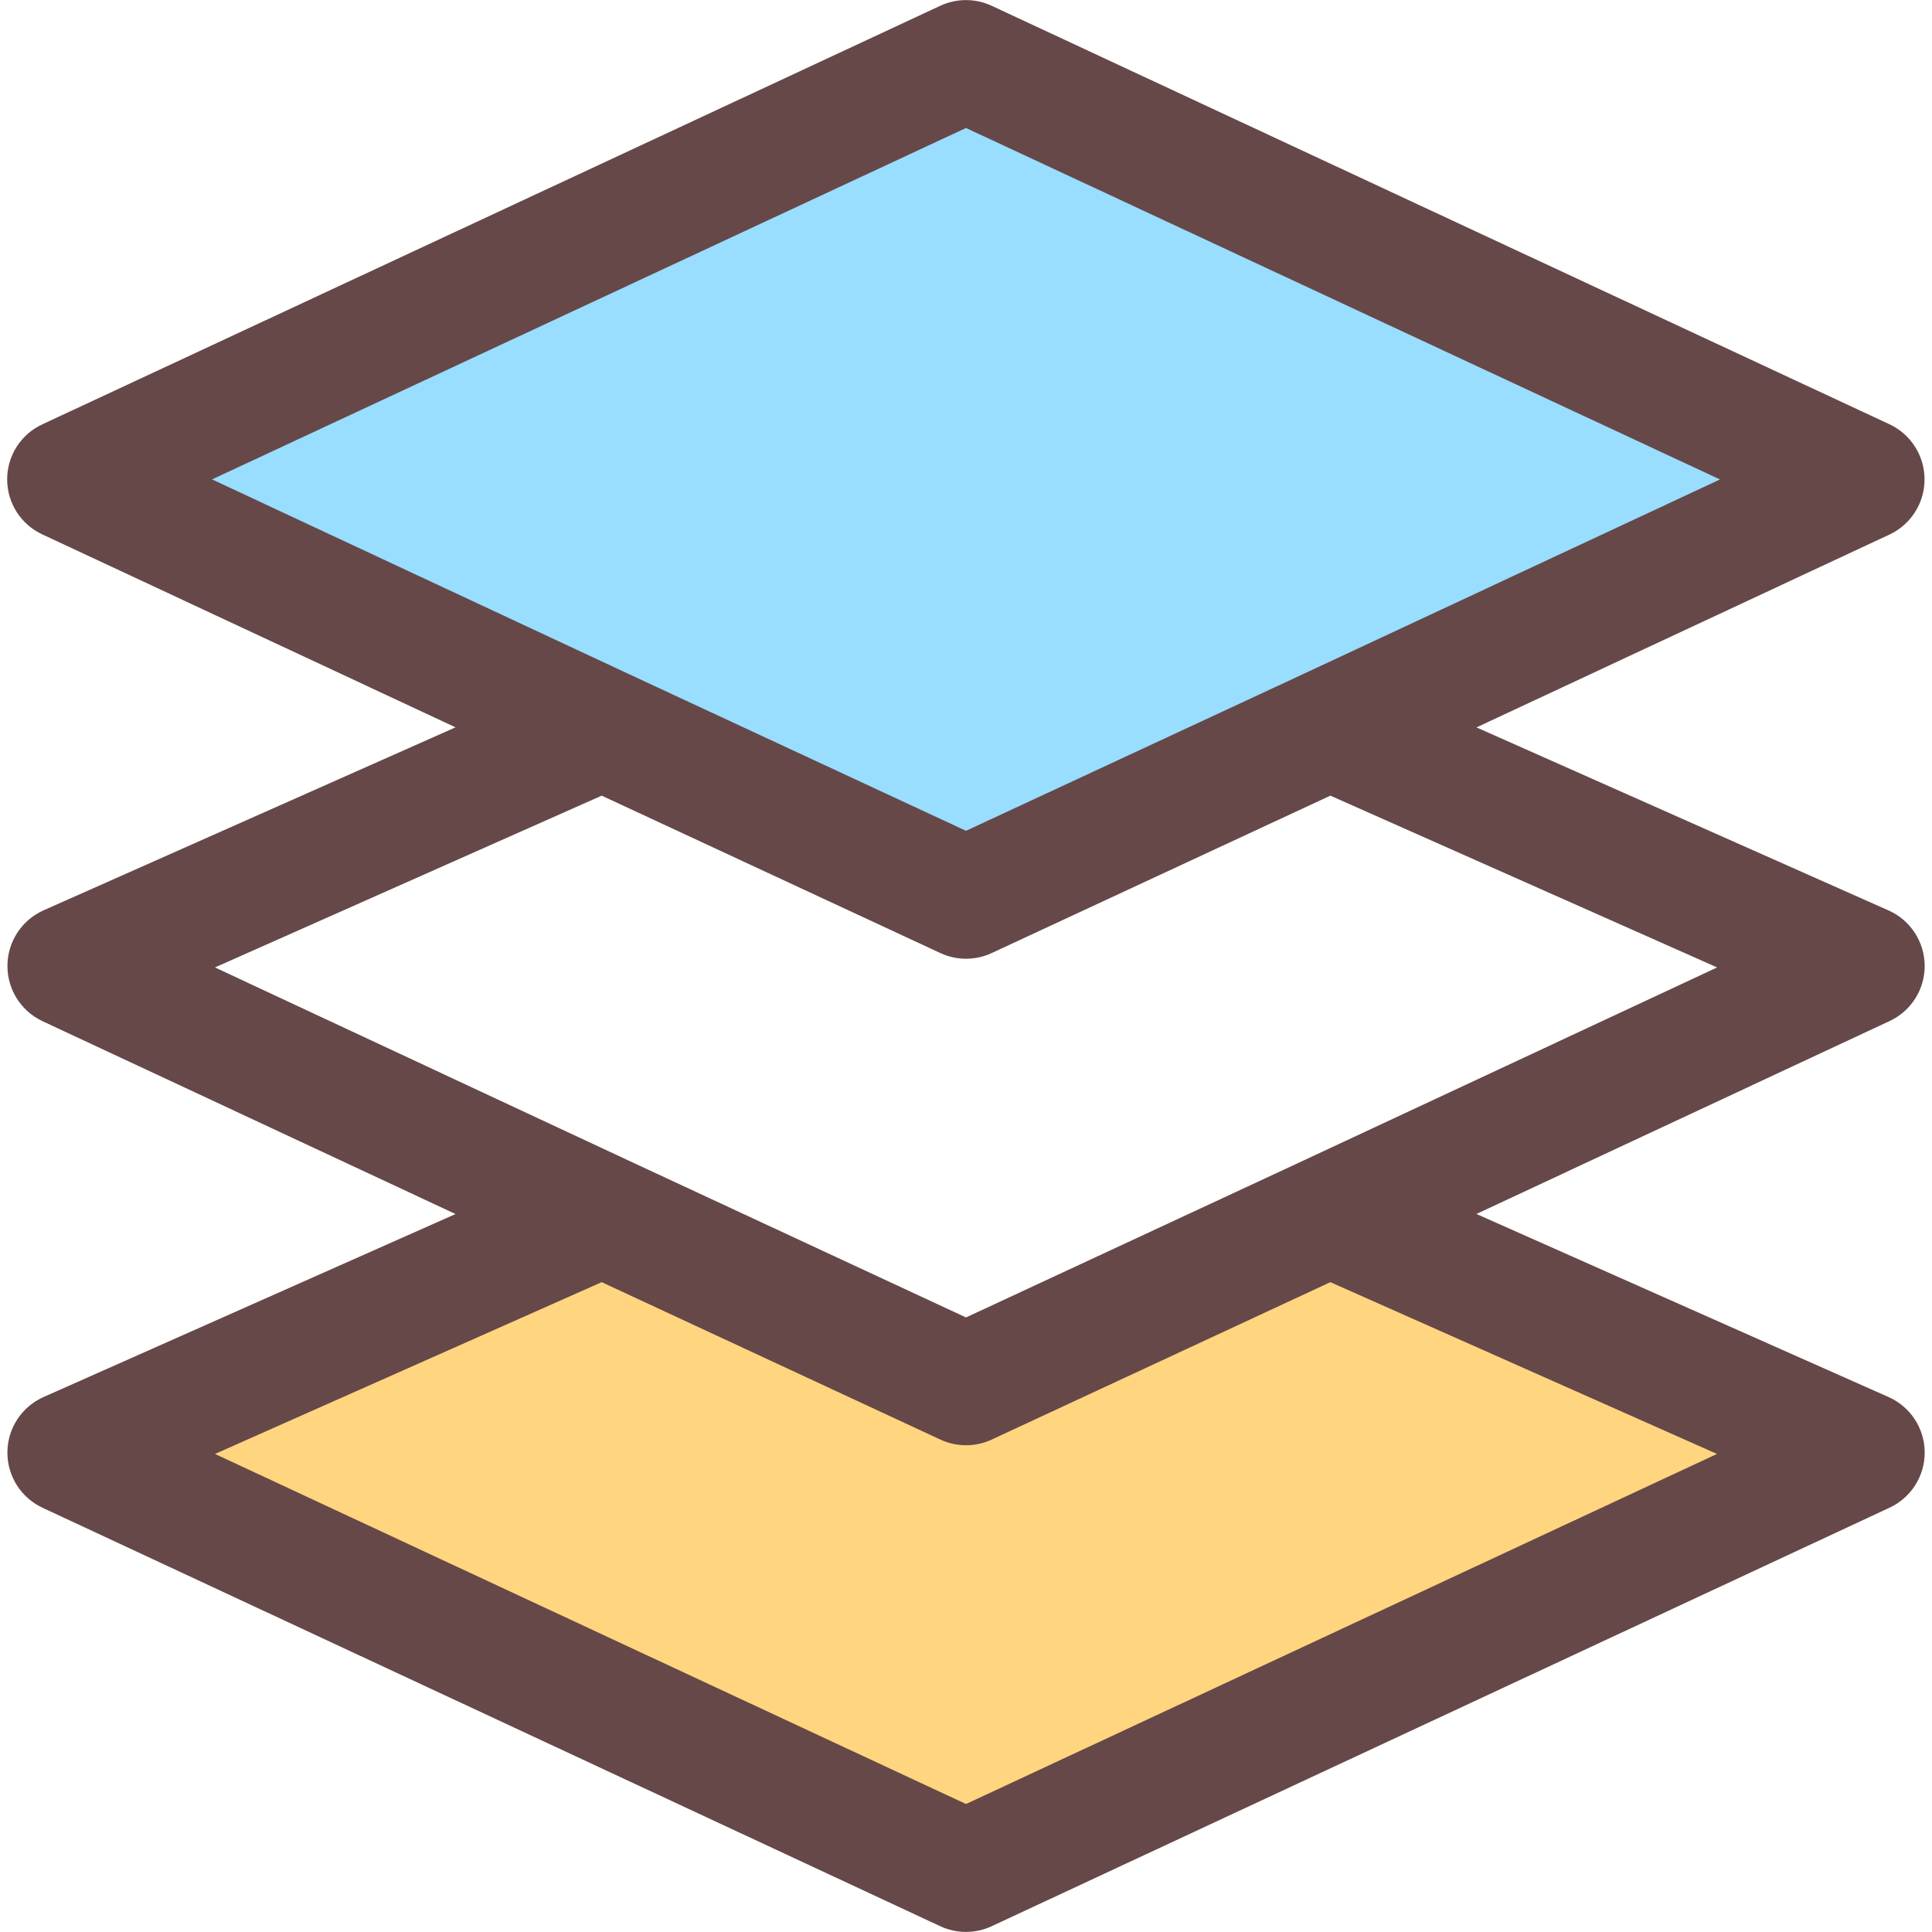
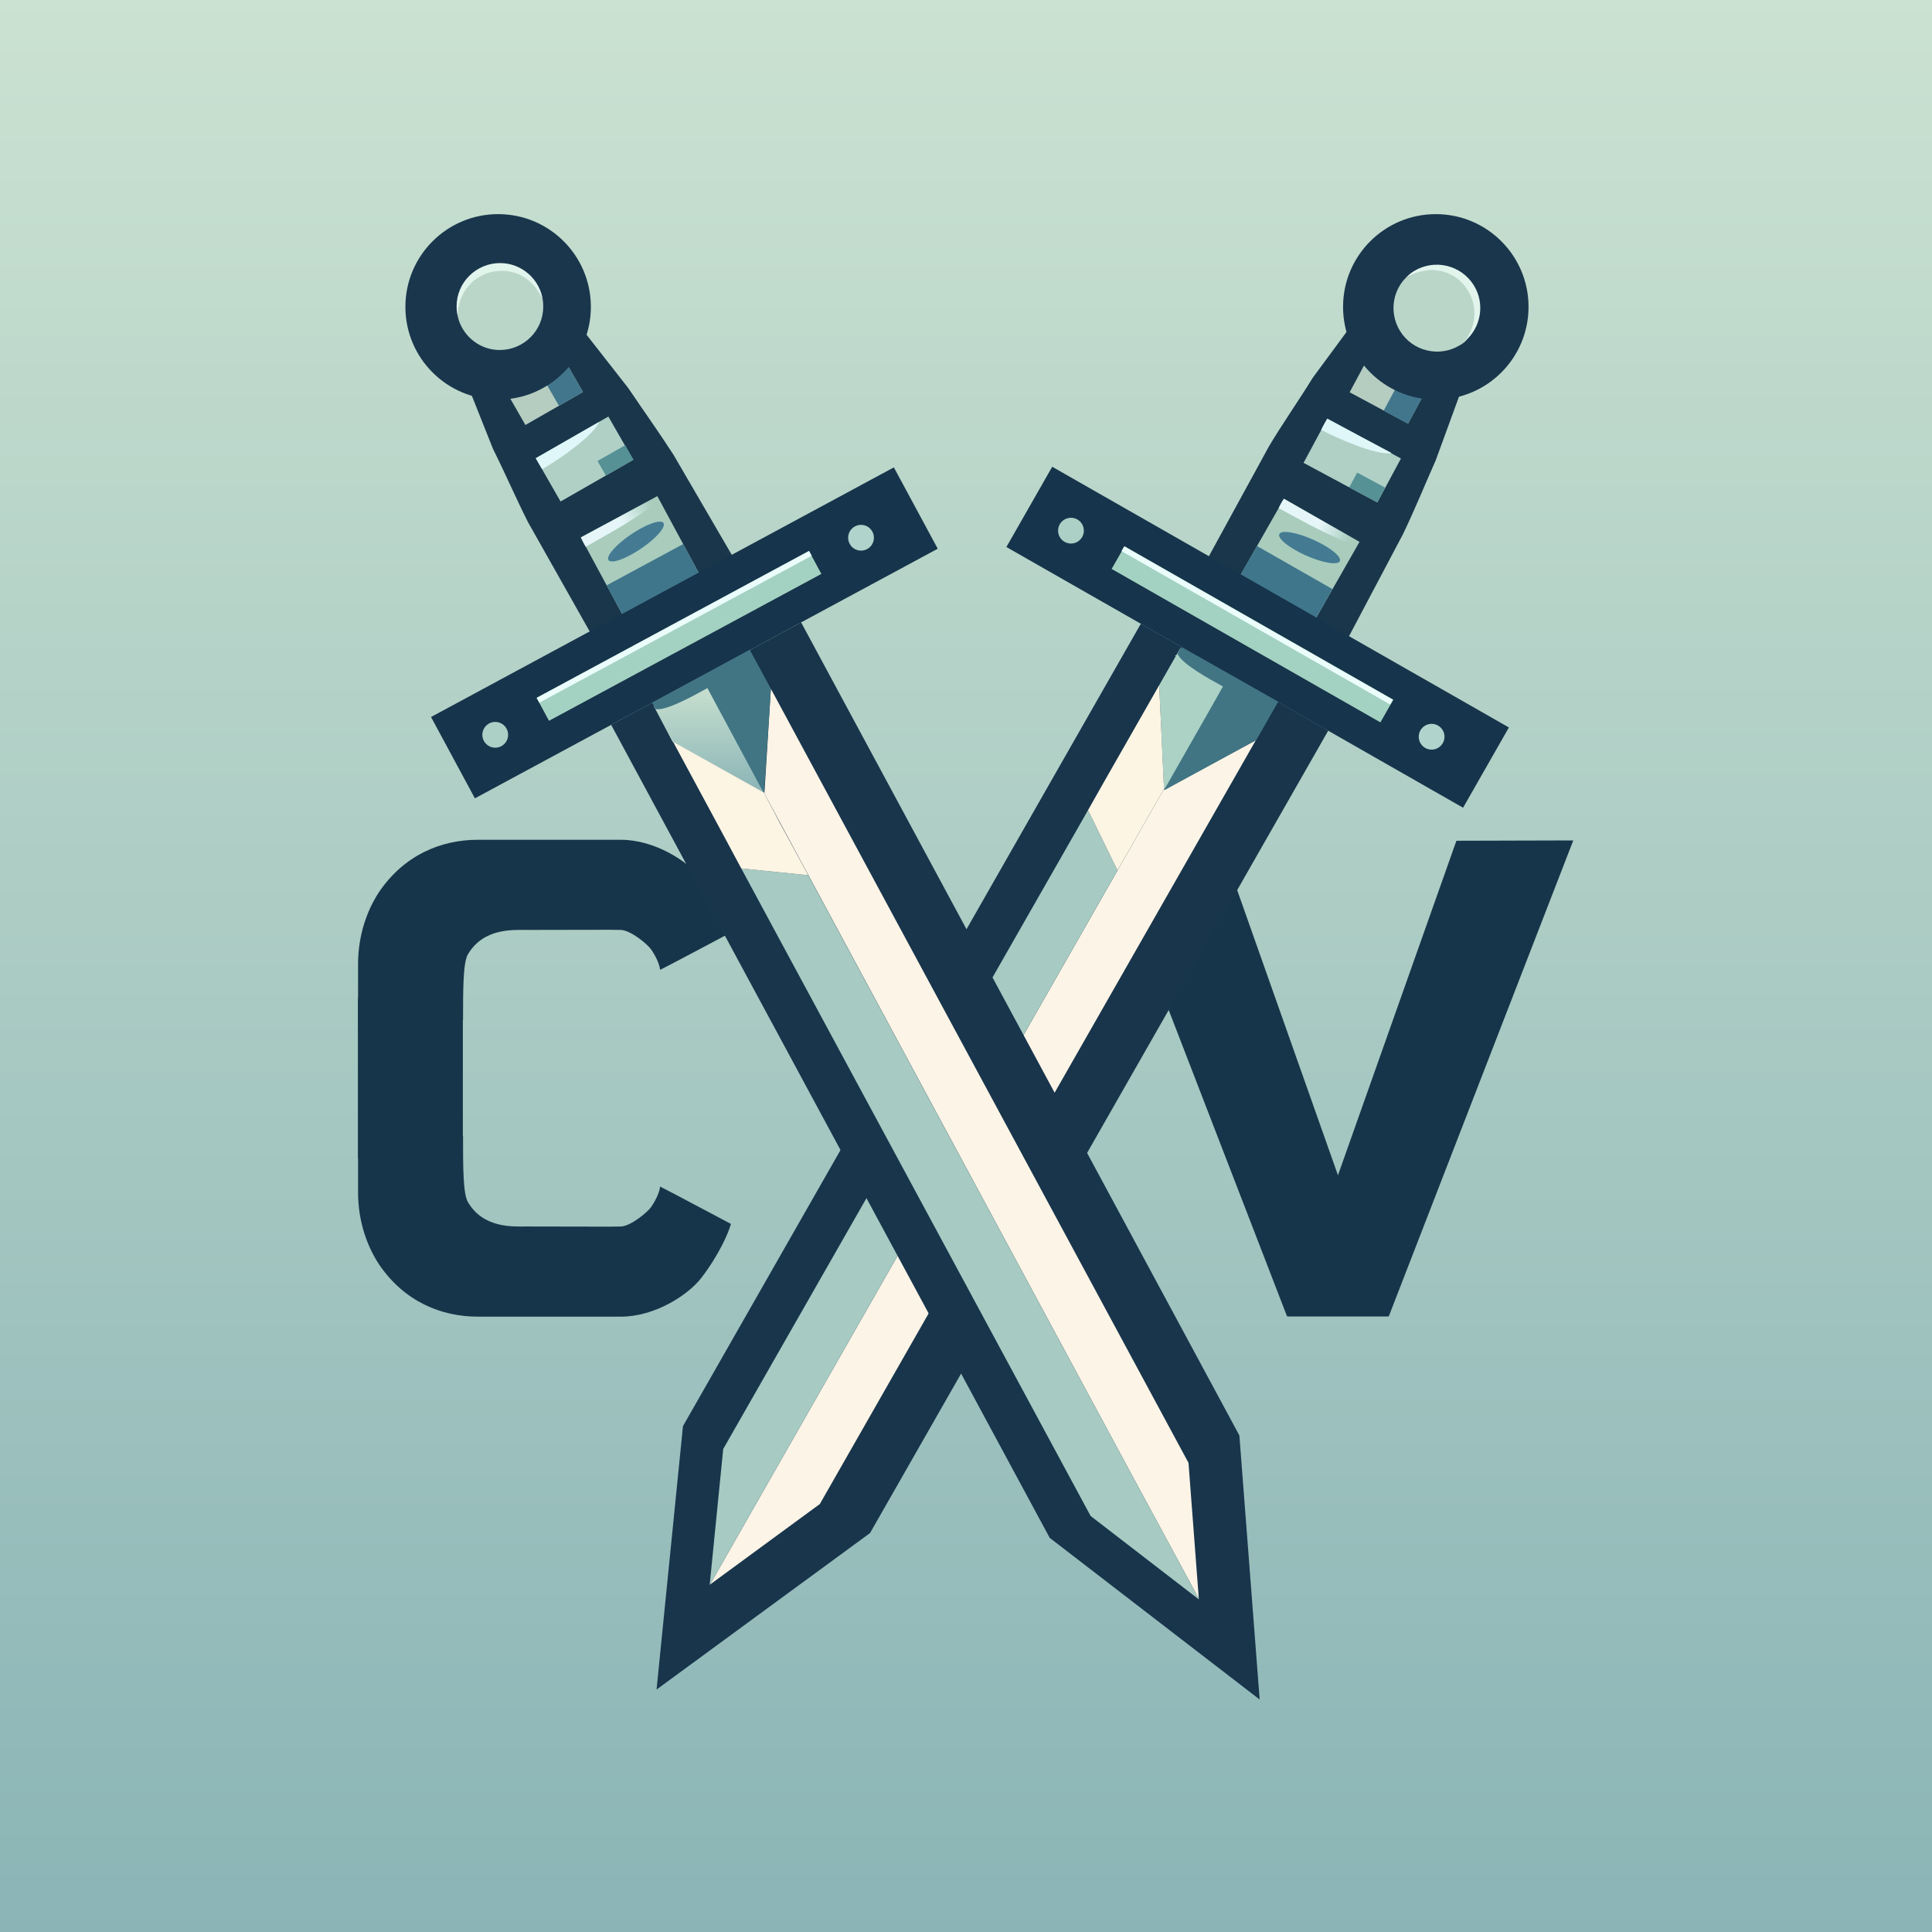
- <svg xmlns="http://www.w3.org/2000/svg" width="32" height="32" viewBox="0 0 31.52 31.761">
-   <path fill="#9df" d="M30.52 7.88l-8.78 4.1-.22-.1-5.76 2.88L10 11.88l-.22.1L1 7.88 15.76 1z" />
-   <path fill="#ffd580" d="M15.76 22.76l-5.98-2.78L1 23.88l14.76 6.88 14.76-6.88-8.78-3.9z" />
-   <path d="M31.52 15.871a1 1 0 00-.594-.904l-6.774-3.009 6.791-3.171a1.001 1.001 0 00-.001-1.812L16.182.095a.999.999 0 00-.845 0L.577 6.975a.997.997 0 000 1.811l6.791 3.171-6.774 3.009a1.002 1.002 0 00-.017 1.821l6.791 3.171-6.774 3.009a1 1 0 00-.017 1.819l14.76 6.88a.999.999 0 00.845 0l14.76-6.88a.999.999 0 00-.017-1.82l-6.774-3.009 6.791-3.171a.997.997 0 00.578-.915zM3.365 7.881L15.76 2.104l12.395 5.778-6.836 3.192-5.451 2.534-.108.05-.108-.05-5.451-2.534-6.836-3.193zm24.741 16.021L15.76 29.657 3.414 23.902l6.357-2.824 5.568 2.588c.266.124.577.124.843 0l5.568-2.588 6.356 2.824zm-6.788-4.828l-5.558 2.584-5.558-2.584-6.789-3.17 6.358-2.824 5.568 2.588c.266.124.577.124.843 0l5.568-2.588 6.358 2.824-6.79 3.17z" fill="#664848" />
+ <svg xmlns="http://www.w3.org/2000/svg" version="1.1" id="Layer_1" x="0px" y="0px" viewBox="0 0 60 60" style="enable-background:new 0 0 60 60;" xml:space="preserve">
+   <style type="text/css">
+ 	.st0{fill:url(#SVGID_1_);}
+ 	.st1{fill:#17354A;}
+ 	.st2{fill:#18354C;}
+ 	.st3{fill:#1A364B;}
+ 	.st4{fill:#A9CCBD;}
+ 	.st5{fill:#3F768B;}
+ 	.st6{fill:url(#SVGID_00000112617380589933054430000012581634316895006133_);}
+ 	.st7{fill:#447B93;}
+ 	.st8{fill:#B0D0C6;}
+ 	.st9{fill:#559195;}
+ 	.st10{fill:#DFF7F8;}
+ 	.st11{fill:#B5CDC1;}
+ 	.st12{fill:#42768C;}
+ 	.st13{fill:#1A364C;}
+ 	.st14{fill:#BAD6C9;}
+ 	.st15{fill:#E2F5ED;}
+ 	.st16{fill:#16344B;}
+ 	.st17{fill:#A4D2C2;}
+ 	.st18{fill:#EBFDFB;}
+ 	.st19{fill:#ACD0C6;}
+ 	.st20{fill:#B0D3CC;}
+ 	.st21{display:none;}
+ 	.st22{display:inline;fill:#ABD2C5;}
+ 	.st23{fill:#ABD2C5;}
+ 	.st24{fill:#FCF4E6;}
+ 	.st25{fill:#417584;}
+ 	.st26{fill:#A7CAC2;}
+ 	.st27{fill:#FCF5E3;}
+ 	.st28{fill:url(#SVGID_00000104672393002701534420000002240923412101676938_);}
+ 	.st29{fill:url(#SVGID_00000029022905891826625250000007238723669297567155_);}
+ </style>
+   <g>
+     <linearGradient id="SVGID_1_" gradientUnits="userSpaceOnUse" x1="30" y1="60.244" x2="30" y2="-0.285">
+       <stop offset="0" style="stop-color:#8AB4B6" />
+       <stop offset="1" style="stop-color:#CBE2D1" />
+     </linearGradient>
+     <rect x="0" y="-0.28" class="st0" width="60" height="60.53" />
+     <g>
+       <g>
+         <g>
+           <path class="st1" d="M14.38,35.28c0,0.95,0,1.79,0.15,2.05c0.48,0.82,1.4,0.76,1.8,0.76c1.56,0,2.78,0.01,2.96,0      c0.31-0.02,0.81-0.44,0.92-0.59c0.11-0.15,0.27-0.44,0.29-0.65c0.19,0.09,2.2,1.16,2.2,1.16c-0.08,0.29-0.37,0.96-0.93,1.69      c-0.41,0.52-1.43,1.19-2.49,1.19c-0.85,0-2.69,0-4.44,0c-1.14,0-2.28-0.47-3.06-1.61c-0.36-0.54-0.66-1.32-0.66-2.25      c0-5.18,0-6.04,0-6.04h3.25V35.28" />
+           <path class="st1" d="M14.38,31.69c0-0.95,0-1.79,0.15-2.05c0.48-0.82,1.4-0.76,1.8-0.76c1.56,0,2.78-0.01,2.96,0      c0.31,0.02,0.81,0.44,0.92,0.59c0.11,0.15,0.27,0.44,0.29,0.65c0.19-0.09,2.2-1.16,2.2-1.16c-0.08-0.29-0.37-0.96-0.93-1.69      c-0.41-0.52-1.43-1.19-2.49-1.19c-0.85,0-2.69,0-4.44,0c-1.14,0-2.28,0.47-3.06,1.61c-0.36,0.54-0.66,1.32-0.66,2.25      c0,5.18,0,6.04,0,6.04h3.25V31.69" />
+         </g>
+         <g>
+           <polyline class="st1" points="40,40.88 45.23,26.11 48.86,26.1 43.13,40.88     " />
+           <polyline class="st1" points="43.1,40.88 37.88,26.11 34.26,26.1 39.97,40.88     " />
+         </g>
+       </g>
+       <g>
+         <g>
+           <polygon class="st2" points="41.25,22.69 35.43,19.37 21.21,44.29 21.21,44.29 21.21,44.29 21.21,44.29 21.21,44.29       20.39,52.47 27.02,47.61 27.02,47.61     " />
+           <g>
+             <path class="st3" d="M37.31,17.7l2.1-3.84c0.43-0.72,0.89-1.37,1.36-2.13l1.15-1.56l3.47,1.93l-0.8,2.19       c-0.39,0.88-0.64,1.51-1.02,2.3l-1.84,3.48L37.31,17.7z" />
+             <g>
+               <g>
+                 <rect x="39" y="15.97" transform="matrix(0.8685 0.4958 -0.4958 0.8685 13.9226 -17.7172)" class="st4" width="2.7" height="2.81" />
+                 <rect x="38.58" y="17.55" transform="matrix(0.8685 0.4958 -0.4958 0.8685 14.2309 -17.4134)" class="st5" width="2.7" height="1.12" />
+                 <linearGradient id="SVGID_00000089572146600560112610000002208169189502771366_" gradientUnits="userSpaceOnUse" x1="539.131" y1="747.889" x2="541.217" y2="746.684" gradientTransform="matrix(0.5267 0.8501 -0.8501 0.5267 391.602 -836.5527)">
+                   <stop offset="0.563" style="stop-color:#E6F6F8" />
+                   <stop offset="1" style="stop-color:#E2F9F9;stop-opacity:0" />
+                 </linearGradient>
+                 <path style="fill:url(#SVGID_00000089572146600560112610000002208169189502771366_);" d="M39.87,15.49         c0,0,1.9,1.09,2.05,1.17c-0.02,0.03,0.04,0.21-0.15,0.15c-0.49-0.16-1.75-0.86-2.06-1.03         C39.78,15.62,39.87,15.49,39.87,15.49z" />
+               </g>
+               <ellipse transform="matrix(0.4071 -0.9134 0.9134 0.4071 8.5769 47.2294)" class="st7" cx="40.67" cy="17.01" rx="0.27" ry="1.03" />
+             </g>
+             <g>
+               <rect x="40.7" y="13.53" transform="matrix(0.8811 0.4729 -0.4729 0.8811 11.7543 -18.1594)" class="st8" width="2.6" height="1.55" />
+               <rect x="41.97" y="14.88" transform="matrix(0.8811 0.4729 -0.4729 0.8811 12.2053 -18.2815)" class="st9" width="0.99" height="0.52" />
+               <path class="st10" d="M41.22,13c0,0,1.86,1,2,1.07c-0.48,0.09-1.78-0.5-2.19-0.72C41.1,13.2,41.22,13,41.22,13z" />
+             </g>
+             <g>
+               <rect x="42.08" y="11.52" transform="matrix(0.8811 0.4729 -0.4729 0.8811 10.8626 -18.9424)" class="st11" width="2.06" height="1.22" />
+               <rect x="43.21" y="11.81" transform="matrix(0.8811 0.4729 -0.4729 0.8811 11.0596 -19.1586)" class="st12" width="0.86" height="1.22" />
+             </g>
+           </g>
+           <g>
+             <circle class="st13" cx="44.59" cy="9.53" r="2.88" />
+             <g>
+               <path class="st14" d="M43.48,10.28c0.39,0.63,1.22,0.83,1.86,0.44c0.06-0.03,0.11-0.07,0.16-0.11        c0.37-0.43,0.44-1.08,0.12-1.59c-0.39-0.63-1.22-0.83-1.86-0.44c-0.06,0.03-0.11,0.07-0.16,0.11        C43.23,9.12,43.16,9.76,43.48,10.28z" />
+               <path class="st15" d="M45.58,9.01c0.32,0.51,0.26,1.13-0.09,1.59c0.5-0.42,0.64-1.16,0.28-1.74        c-0.39-0.63-1.22-0.83-1.86-0.44c-0.12,0.07-0.22,0.17-0.31,0.27c0.05-0.04,0.1-0.08,0.16-0.11        C44.41,8.22,45.19,8.38,45.58,9.01z" />
+             </g>
+           </g>
+           <g>
+             <rect x="30.89" y="18.35" transform="matrix(0.8685 0.4958 -0.4958 0.8685 14.9475 -16.7567)" class="st16" width="16.33" height="2.87" />
+             <rect x="34.09" y="19.29" transform="matrix(0.8685 0.4958 -0.4958 0.8685 14.8817 -16.6899)" class="st17" width="9.61" height="0.81" />
+             <rect x="34.24" y="19.34" transform="matrix(0.8685 0.4958 -0.4958 0.8685 14.7643 -16.8056)" class="st18" width="9.61" height="0.17" />
+             <circle class="st19" cx="33.26" cy="16.48" r="0.4" />
+             <circle class="st20" cx="44.46" cy="22.88" r="0.4" />
+           </g>
+           <g>
+             <g class="st21">
+               <polygon class="st22" points="36,21.28 36.15,24.5 37.5,22.13 37.5,22.13 36,21.28       " />
+               <polygon class="st22" points="36.74,20.12 36.68,20.08 36.68,20.08 36.63,20.18 36.57,20.28 36,21.28 37.5,22.13 37.97,21.31         38.18,20.94       " />
+             </g>
+             <polygon class="st23" points="36.65,20.14 36,21.28 36.15,24.53 38.45,21.28      " />
+             <polygon class="st24" points="25.46,46.71 39,22.99 36.15,24.53 36.15,24.5 23.96,45.86 24.46,46.14 23.96,45.86 23.96,45.86        22.05,49.21 25.46,46.71 25.46,46.71      " />
+             <path class="st25" d="M39.69,21.79l-1.5-0.85v0l-1.44-0.81l-0.01,0l0,0l-0.06-0.03v0l0.05,0.03l-0.05-0.03l0,0v0l-0.05,0.09       l-0.06,0.11c0.11,0.31,1.01,0.8,1.41,1.02h0l-0.47,0.83l0,0l-1.35,2.37l0,0.02L39,22.99v0l0.01,0l0,0l0.14-0.24l0.54-0.95       L39.69,21.79L39.69,21.79z M38.18,20.94L38.18,20.94l-1.27-0.73L38.18,20.94L38.18,20.94z M39.01,22.99L39.01,22.99       L39.01,22.99L39.01,22.99z" />
+           </g>
+           <g>
+             <polygon class="st26" points="34.71,27.02 34.7,27.02 33.79,25.16 22.46,45 22.46,45 22.46,45 22.46,45 22.46,45 22.04,49.22        22.05,49.21 23.96,45.86 23.96,45.86 23.44,45.56 23.96,45.86      " />
+             <polygon class="st27" points="35.63,25.41 36.15,24.5 36,21.28 36,21.28 36.57,20.28 34.27,24.31 33.79,25.16 34.7,27.02        34.71,27.02      " />
+           </g>
+         </g>
+         <g>
+           <polygon class="st2" points="39.12,52.78 38.49,44.58 38.49,44.58 24.88,19.33 18.98,22.51 32.6,47.76 32.6,47.76     " />
+           <g>
+             <path class="st3" d="M18.55,20.03l-2.15-3.81c-0.38-0.75-0.69-1.48-1.09-2.28l-0.72-1.81l3.48-1.92l1.44,1.84       c0.54,0.8,0.94,1.35,1.41,2.08l1.98,3.4L18.55,20.03z" />
+             <g>
+               <g>
+                 <rect x="18.54" y="15.88" transform="matrix(0.8802 -0.4747 0.4747 0.8802 -5.8196 11.513)" class="st4" width="2.7" height="2.81" />
+                 <rect x="18.94" y="17.47" transform="matrix(0.8802 -0.4747 0.4747 0.8802 -6.1241 11.7921)" class="st5" width="2.7" height="1.12" />
+                 <linearGradient id="SVGID_00000181053188873077039730000007240236646156935332_" gradientUnits="userSpaceOnUse" x1="109.827" y1="-9.076" x2="111.914" y2="-10.281" gradientTransform="matrix(1 2.809598e-03 -2.809598e-03 1 -91.7398 25.6066)">
+                   <stop offset="0.563" style="stop-color:#E6F6F8" />
+                   <stop offset="1" style="stop-color:#E2F9F9;stop-opacity:0" />
+                 </linearGradient>
+                 <path style="fill:url(#SVGID_00000181053188873077039730000007240236646156935332_);" d="M18.04,16.69         c0,0,1.93-1.03,2.07-1.12c0.01,0.04,0.2,0.08,0.04,0.21c-0.39,0.33-1.66,1.03-1.96,1.2C18.1,16.83,18.04,16.69,18.04,16.69z" />
+               </g>
+               <ellipse transform="matrix(0.8287 -0.5597 0.5597 0.8287 -6.0291 13.9336)" class="st7" cx="19.75" cy="16.82" rx="1.03" ry="0.27" />
+             </g>
+             <g>
+               <rect x="16.85" y="13.48" transform="matrix(0.8674 -0.4976 0.4976 0.8674 -4.6853 10.9224)" class="st8" width="2.6" height="1.55" />
+               <rect x="18.62" y="14.04" transform="matrix(0.8674 -0.4976 0.4976 0.8674 -4.5808 11.4047)" class="st9" width="0.99" height="0.52" />
+               <path class="st10" d="M16.64,14.23c0,0,1.83-1.05,1.97-1.13c-0.18,0.45-1.36,1.24-1.77,1.47        C16.75,14.43,16.64,14.23,16.64,14.23z" />
+             </g>
+             <g>
+               <rect x="15.88" y="11.55" transform="matrix(0.8674 -0.4976 0.4976 0.8674 -3.8116 10.0239)" class="st11" width="2.06" height="1.22" />
+               <rect x="17" y="11.25" transform="matrix(0.8674 -0.4976 0.4976 0.8674 -3.5941 10.2433)" class="st12" width="0.86" height="1.22" />
+             </g>
+           </g>
+           <g>
+             <circle class="st13" cx="15.47" cy="9.53" r="2.88" />
+             <g>
+               <path class="st14" d="M15.52,10.87c0.74,0,1.35-0.6,1.35-1.34c0-0.07,0-0.13-0.01-0.19c-0.17-0.55-0.68-0.94-1.28-0.95        c-0.74,0-1.35,0.6-1.35,1.34c0,0.07,0,0.13,0.01,0.19C14.41,10.47,14.92,10.87,15.52,10.87z" />
+               <path class="st15" d="M15.58,8.41c0.6,0,1.06,0.38,1.28,0.92c-0.09-0.65-0.65-1.16-1.33-1.16c-0.74,0-1.35,0.6-1.35,1.34        c0,0.14,0.02,0.28,0.06,0.41c-0.01-0.06-0.02-0.13-0.01-0.19C14.25,8.99,14.84,8.41,15.58,8.41z" />
+             </g>
+           </g>
+           <g>
+             <rect x="13.09" y="18.22" transform="matrix(0.8802 -0.4747 0.4747 0.8802 -6.7848 12.4434)" class="st16" width="16.33" height="2.87" />
+             <rect x="16.28" y="19.34" transform="matrix(0.8802 -0.4747 0.4747 0.8802 -6.8453 12.3774)" class="st17" width="9.61" height="0.81" />
+             <rect x="16.13" y="19.38" transform="matrix(0.8802 -0.4747 0.4747 0.8802 -6.7293 12.2712)" class="st18" width="9.61" height="0.17" />
+             <circle class="st19" cx="15.38" cy="22.82" r="0.4" />
+             <circle class="st20" cx="26.74" cy="16.7" r="0.4" />
+           </g>
+           <g>
+             <g class="st21">
+               <polygon class="st22" points="23.72,24.61 22.42,22.21 22.42,22.21 20.91,23.04 20.91,23.04       " />
+               <polygon class="st22" points="21.97,21.38 21.77,21 20.31,21.79 20.25,21.83 20.25,21.83 20.3,21.92 20.36,22.03 20.91,23.04         22.42,22.21       " />
+             </g>
+             <linearGradient id="SVGID_00000096030982582219670430000000235349406714174341_" gradientUnits="userSpaceOnUse" x1="22.017" y1="24.626" x2="22.017" y2="21.119">
+               <stop offset="0" style="stop-color:#8AB4B6" />
+               <stop offset="1" style="stop-color:#CBE2D1" />
+             </linearGradient>
+             <polygon style="fill:url(#SVGID_00000096030982582219670430000000235349406714174341_);" points="20.3,21.92 20.89,23.04        23.74,24.63 22.02,21.12      " />
+             <polygon class="st24" points="36.91,45.43 36.91,45.43 23.94,21.39 23.74,24.63 23.72,24.61 35.39,46.25 35.39,46.25        37.23,49.65      " />
+             <g>
+               <polygon class="st25" points="20.25,21.83 20.31,21.79 20.25,21.82       " />
+               <path class="st25" d="M23.94,21.39l-0.13-0.24l-0.52-0.96l0,0l-0.01-0.01L21.77,21l-1.46,0.79L21.77,21v0l-1.46,0.79        l-0.06,0.03h0l0,0l0.05,0.09l0.06,0.11c0.32,0.07,1.21-0.43,1.61-0.65l0.45,0.84v0l1.29,2.4l0.02,0.01L23.94,21.39        L23.94,21.39L23.94,21.39L23.94,21.39z" />
+             </g>
+           </g>
+           <g>
+             <polygon class="st26" points="37.23,49.67 37.23,49.65 35.39,46.25 35.39,46.25 35.01,46.46 35.39,46.25 25.09,27.16        25.09,27.18 23.02,26.97 33.87,47.08 33.87,47.08 33.87,47.08 33.87,47.08      " />
+             <polygon class="st27" points="24.21,25.54 23.72,24.61 20.91,23.04 20.91,23.04 20.36,22.03 22.56,26.11 23.02,26.97        25.09,27.18 25.09,27.16      " />
+           </g>
+         </g>
+       </g>
+     </g>
+   </g>
</svg>
